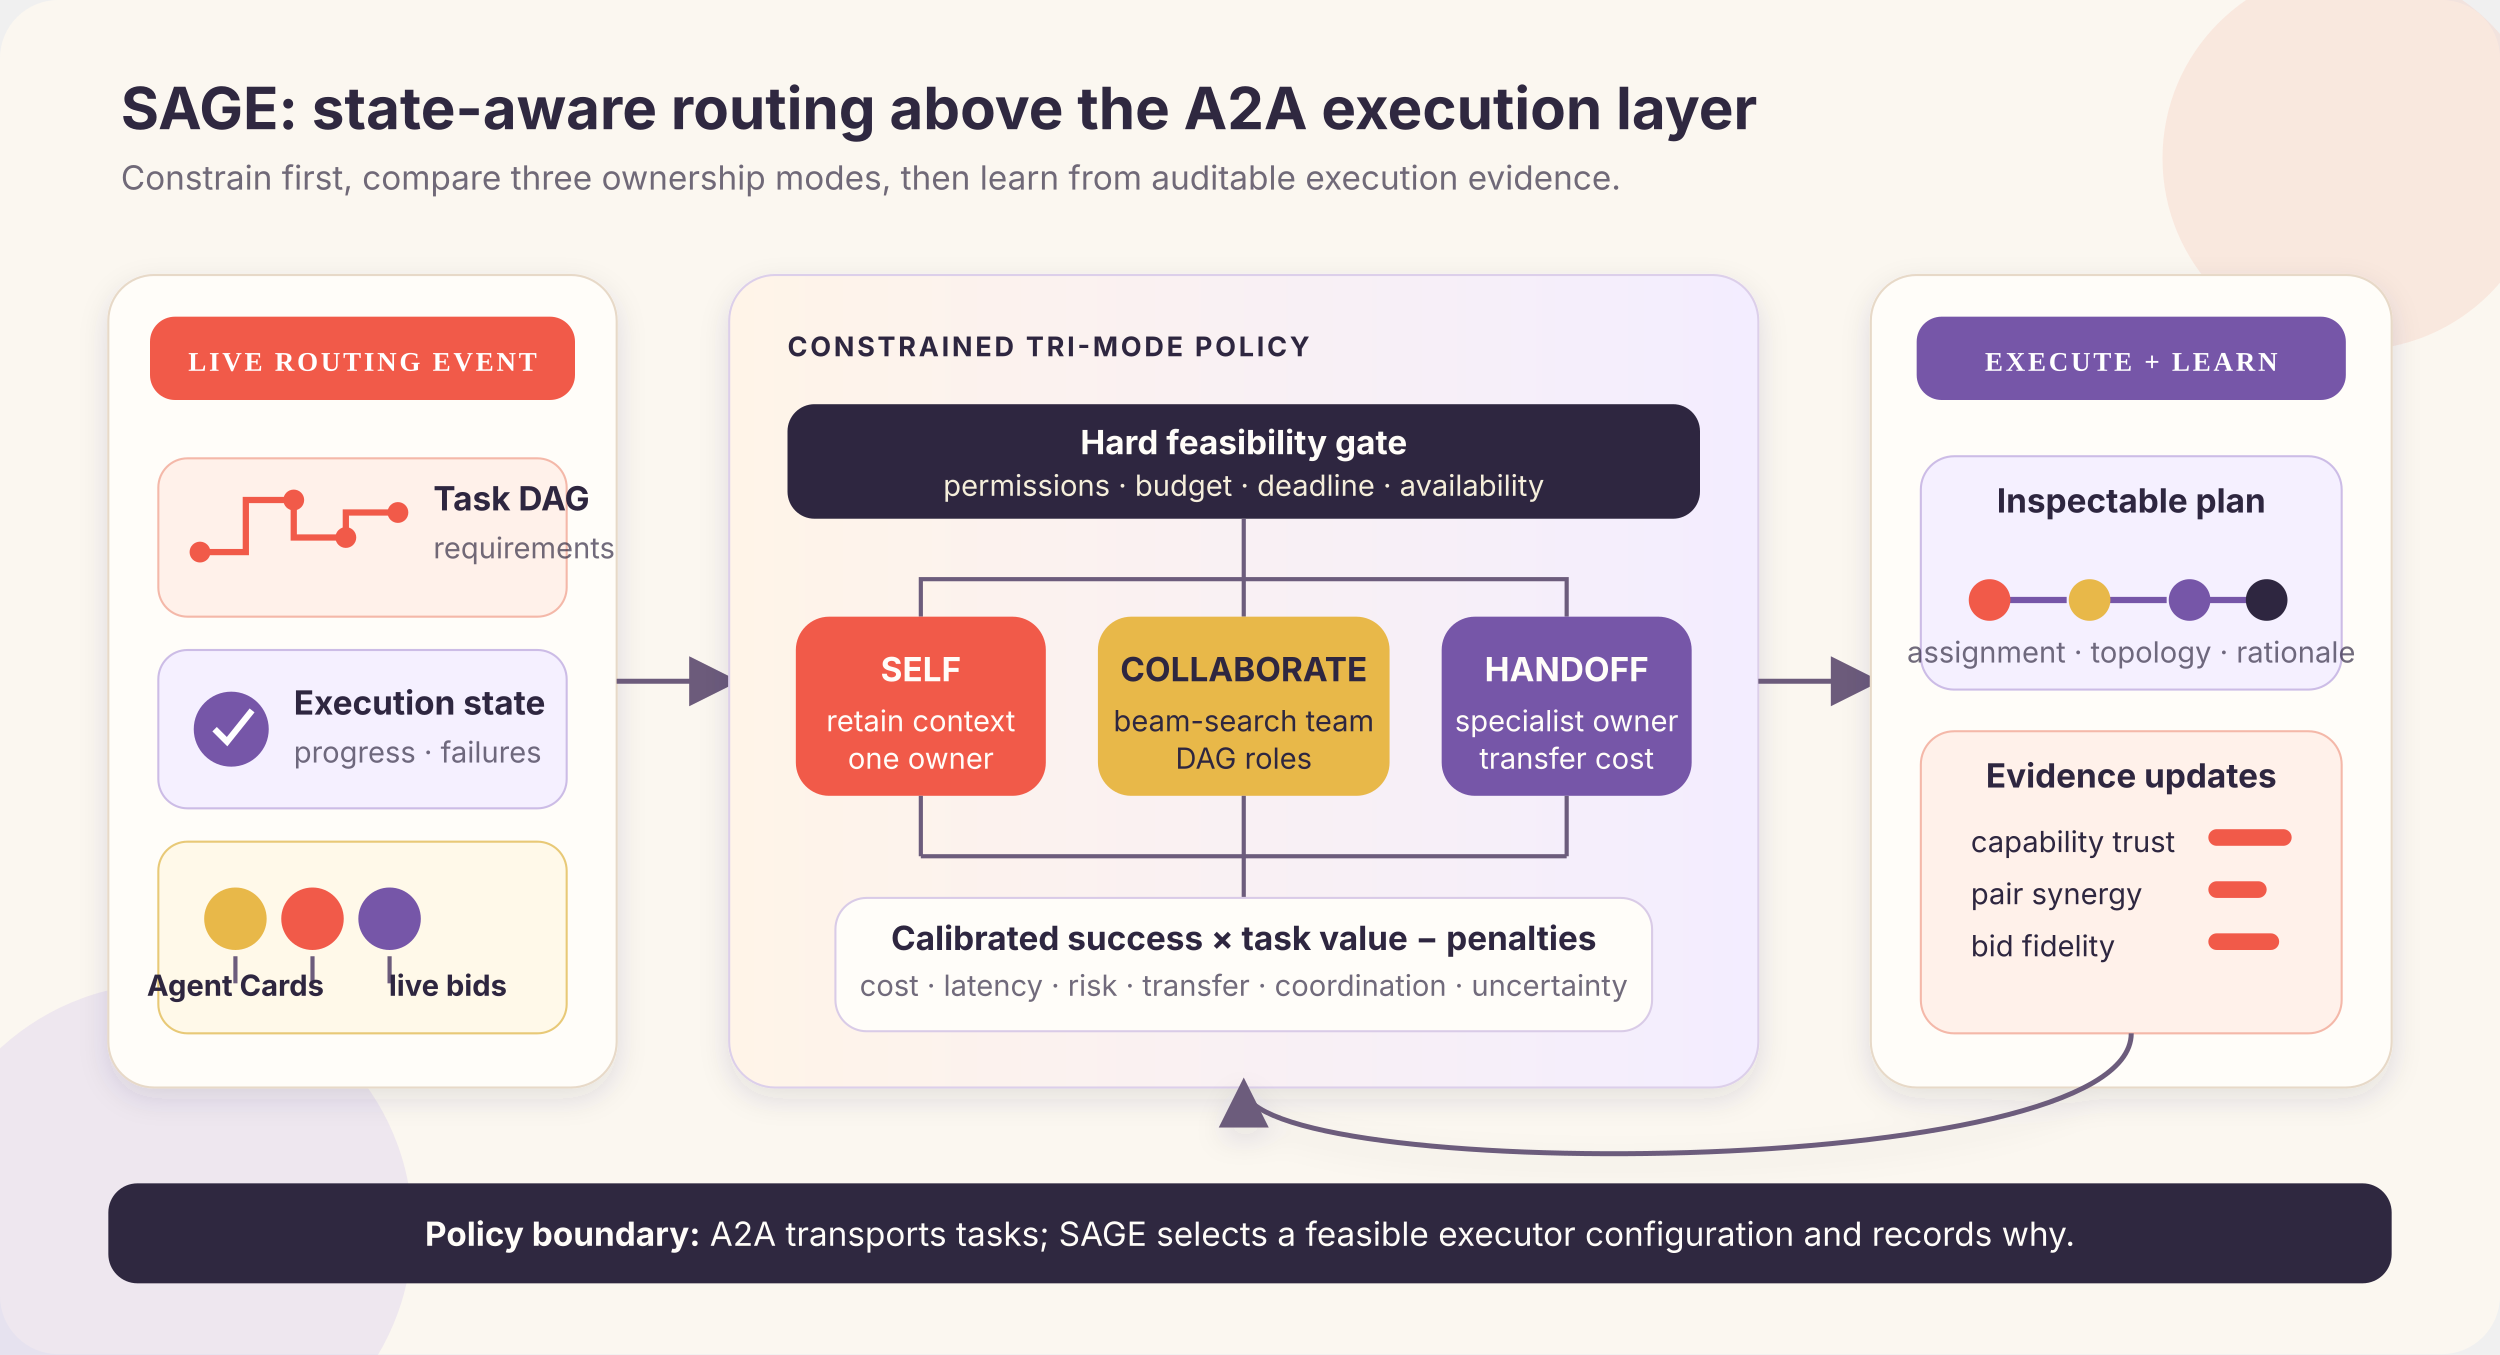
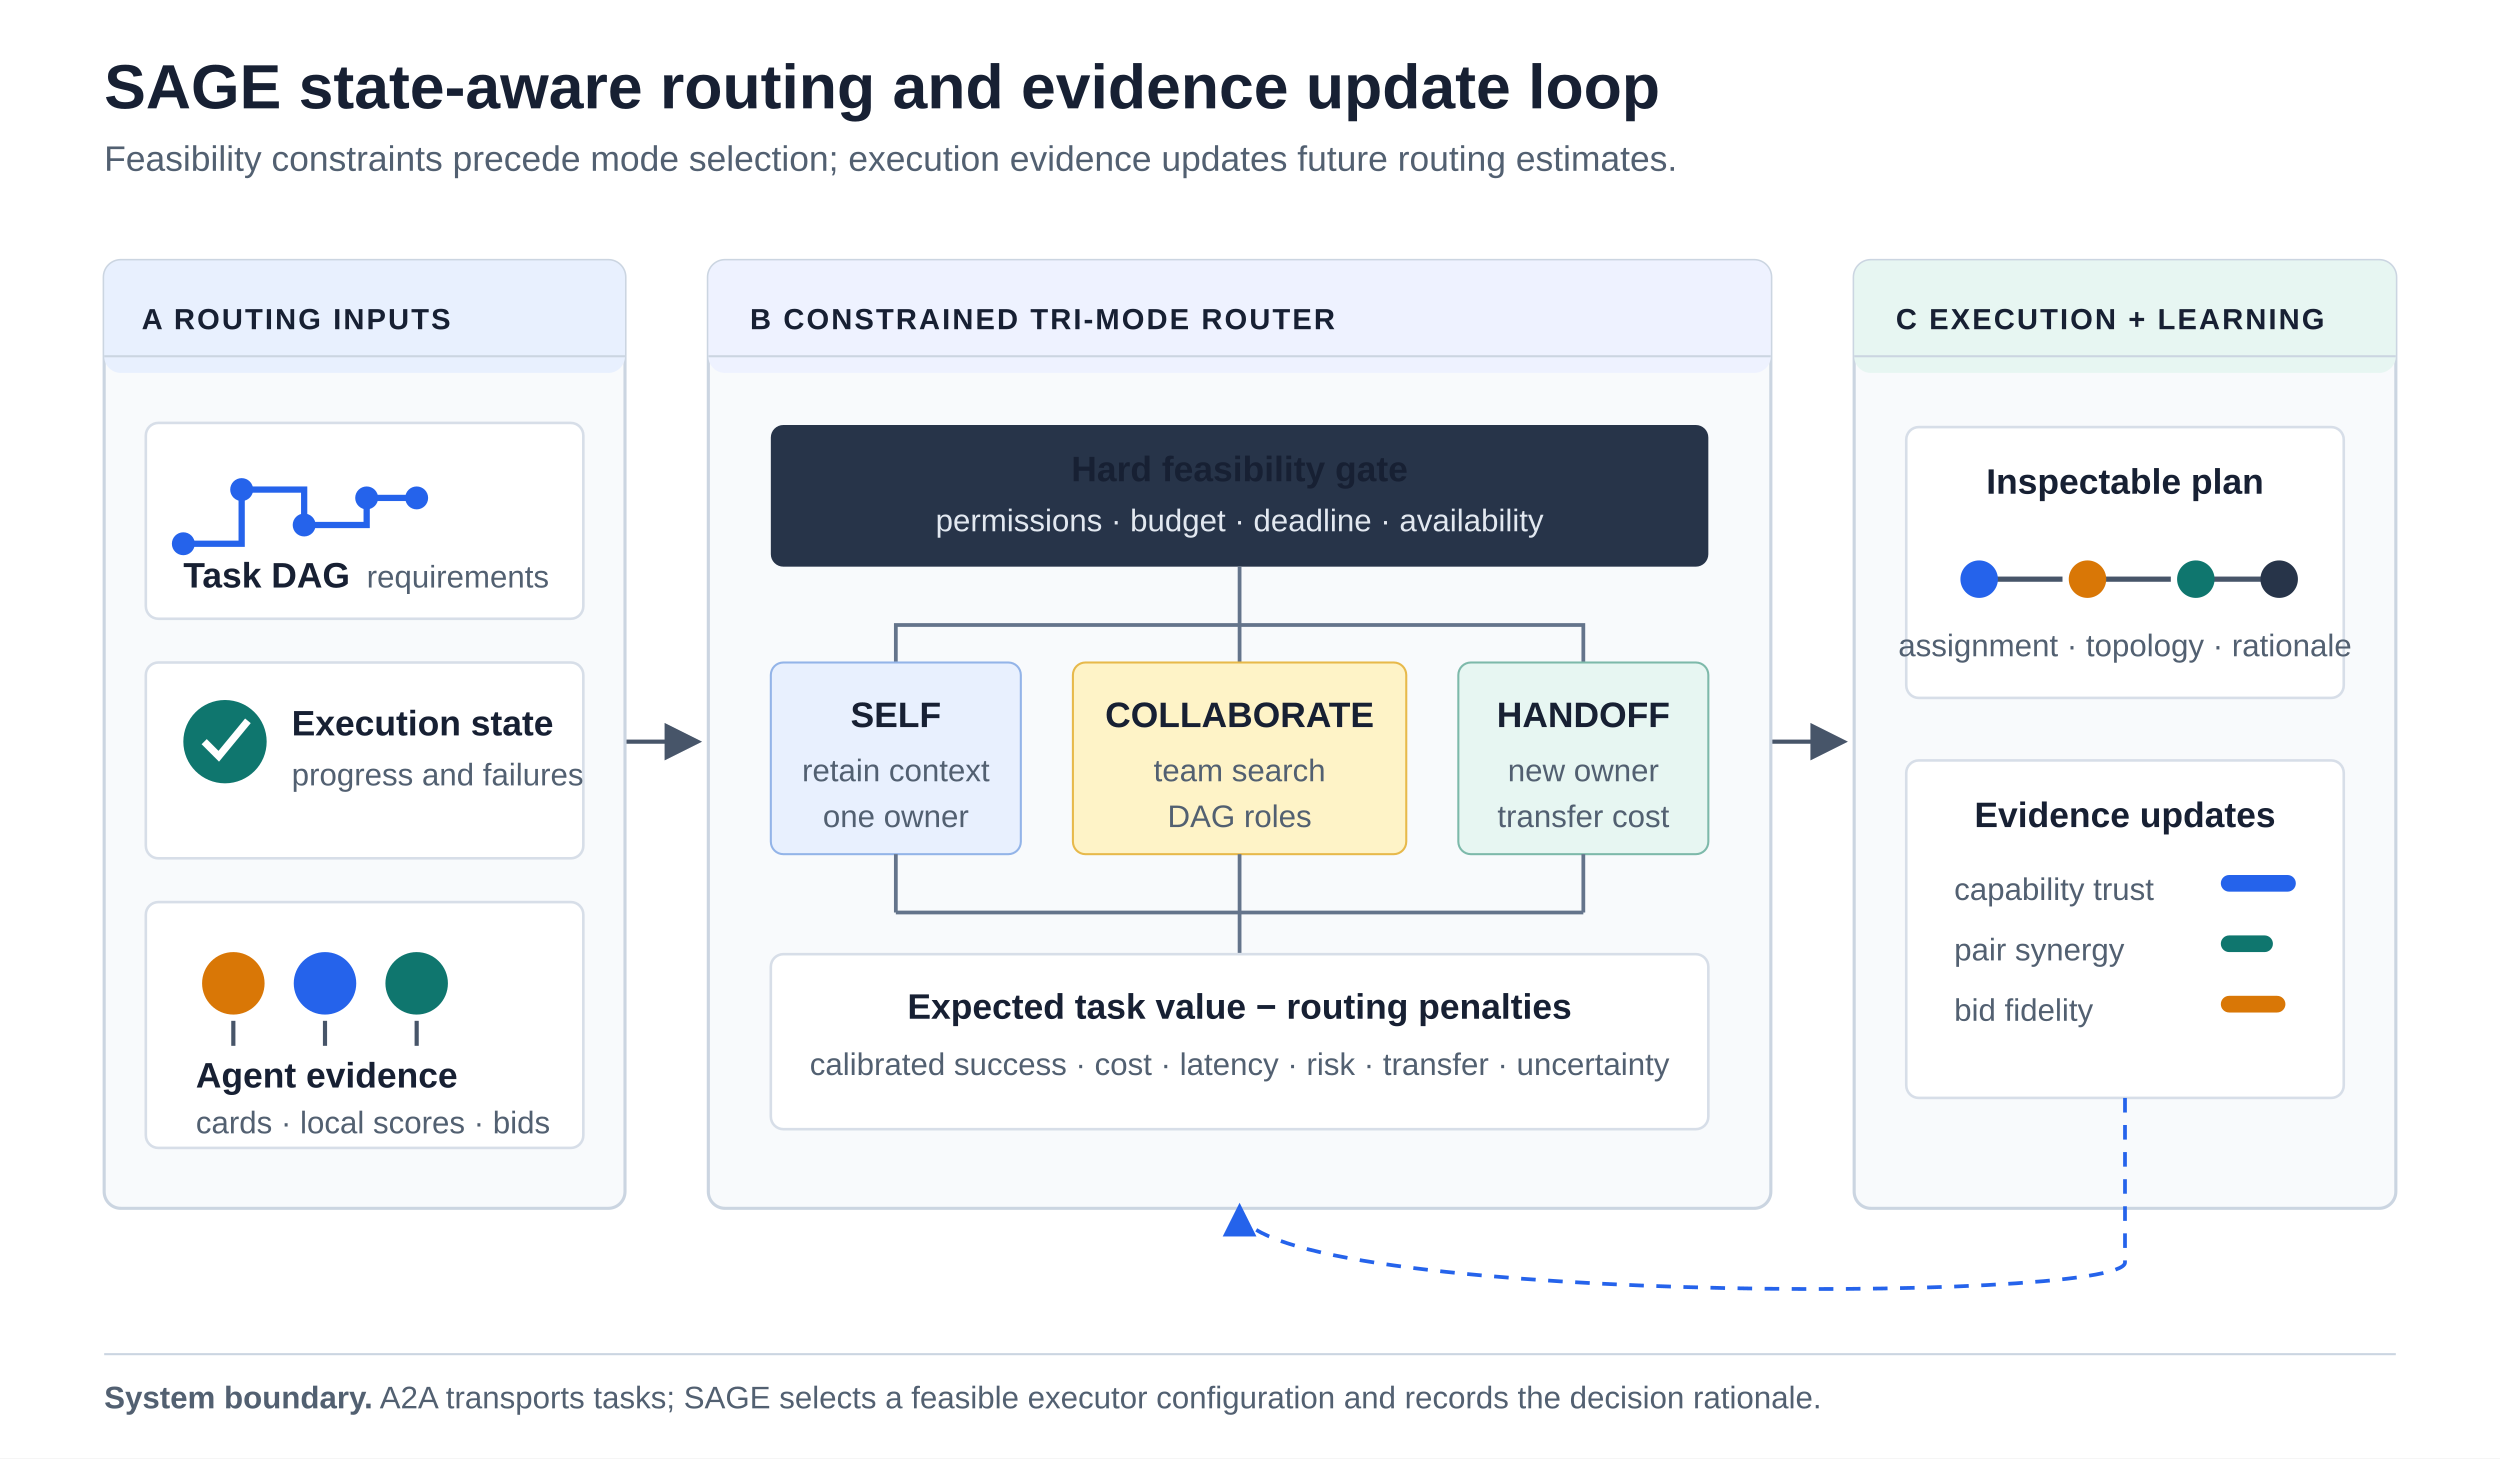
- <svg xmlns="http://www.w3.org/2000/svg" width="1200" height="650" viewBox="0 0 1200 650" role="img" aria-labelledby="title desc">
+ <svg xmlns="http://www.w3.org/2000/svg" width="1200" height="700" viewBox="0 0 1200 700" role="img" aria-labelledby="title desc">
  <defs>
-     <filter id="shadow" x="-20%" y="-20%" width="140%" height="140%">
-       <feDropShadow dx="0" dy="5" stdDeviation="7" flood-color="#3B2D56" flood-opacity="0.12" />
-     </filter>
-     <marker id="arrow" markerWidth="10" markerHeight="10" refX="8" refY="5" orient="auto">
-       <path d="M0 0L10 5L0 10Z" fill="#6C5B7B" />
+     <marker id="arrow" markerWidth="9" markerHeight="9" refX="7.5" refY="4.5" orient="auto">
+       <path d="M0 0L9 4.5L0 9Z" fill="#475569" />
    </marker>
-     <linearGradient id="route" x1="0" x2="1">
-       <stop offset="0" stop-color="#FFF4E8" />
-       <stop offset="1" stop-color="#F3EDFF" />
-     </linearGradient>
+     <marker id="arrow-blue" markerWidth="9" markerHeight="9" refX="7.5" refY="4.5" orient="auto">
+       <path d="M0 0L9 4.5L0 9Z" fill="#2563EB" />
+     </marker>
    <style>
-       .t{font-family:Inter,Arial,sans-serif;fill:#2F2840}.white{fill:#FFFDF9}.pale{fill:#F5EEDB}.h{font-weight:700}.small{font-size:14px}.body{font-size:16px}.label{font-size:13px;font-weight:700;letter-spacing:1.3px}.edge{fill:none;stroke:#6C5B7B;stroke-width:2.4;marker-end:url(#arrow)}
+       .t{font-family:Arial,Helvetica,sans-serif;fill:#172033}.title{font-size:30px;font-weight:700}.subtitle{font-size:17px;fill:#526071}.panel-title{font-size:14px;font-weight:700;letter-spacing:1px}.body{font-size:17px}.small{font-size:15px;fill:#526071}.mode{font-size:17px;font-weight:700}.frame{fill:#FFFFFF;stroke:#CBD5E1;stroke-width:1.5}.card{fill:#FFFFFF;stroke:#D7DEE8;stroke-width:1.25}.edge{fill:none;stroke:#475569;stroke-width:2;marker-end:url(#arrow)}.feedback{fill:none;stroke:#2563EB;stroke-width:1.8;stroke-dasharray:7 6;marker-end:url(#arrow-blue)}
    </style>
  </defs>
-   <rect width="1200" height="650" rx="28" fill="#FBF7F0" />
-   <circle cx="1130" cy="76" r="92" fill="#F6C6B7" opacity=".32" />
-   <circle cx="80" cy="590" r="118" fill="#C9B8EA" opacity=".26" />
-   <text x="58" y="62" class="t h" font-size="28">SAGE: state-aware routing above the A2A execution layer</text>
-   <text x="58" y="91" class="t body" opacity=".68">Constrain first, compare three ownership modes, then learn from auditable execution evidence.</text>
-   <g filter="url(#shadow)">
-     <rect x="52" y="132" width="244" height="390" rx="22" fill="#FFFDF9" stroke="#E7D9C8" />
-     <rect x="72" y="152" width="204" height="40" rx="12" fill="#F15A4A" />
-     <text x="174" y="178" text-anchor="middle" fill="white" class="label">LIVE ROUTING EVENT</text>
-     <rect x="76" y="220" width="196" height="76" rx="14" fill="#FFF1EA" stroke="#F4B8A9" />
-     <path d="M96 265h22v-25h23v18h25v-12h25" fill="none" stroke="#F15A4A" stroke-width="3" />
-     <circle cx="96" cy="265" r="5" fill="#F15A4A" />
-     <circle cx="141" cy="240" r="5" fill="#F15A4A" />
-     <circle cx="166" cy="258" r="5" fill="#F15A4A" />
-     <circle cx="191" cy="246" r="5" fill="#F15A4A" />
-     <text x="208" y="245" class="t h body">Task DAG</text>
-     <text x="208" y="268" class="t small" opacity=".68">requirements</text>
-     <rect x="76" y="312" width="196" height="76" rx="14" fill="#F5F0FF" stroke="#CCBCE6" />
-     <circle cx="111" cy="350" r="18" fill="#7656A8" />
-     <path d="M103 350l6 6 12-15" fill="none" stroke="white" stroke-width="3" />
-     <text x="141" y="343" class="t h body">Execution state</text>
-     <text x="141" y="366" class="t small" opacity=".68">progress · failures</text>
-     <rect x="76" y="404" width="196" height="92" rx="14" fill="#FFF9E9" stroke="#E8C977" />
-     <g transform="translate(95 423)">
-       <circle cx="18" cy="18" r="15" fill="#E8B84A" />
-       <circle cx="55" cy="18" r="15" fill="#F15A4A" />
-       <circle cx="92" cy="18" r="15" fill="#7656A8" />
-       <path d="M18 36v13M55 36v13M92 36v13" stroke="#6C5B7B" stroke-width="2" />
+   <rect width="1200" height="700" fill="#FFFFFF" />
+   <text x="50" y="52" class="t title">SAGE state-aware routing and evidence update loop</text>
+   <text x="50" y="82" class="t subtitle">Feasibility constraints precede mode selection; execution evidence updates future routing estimates.</text>
+   <path d="M300 356H334" class="edge" />
+   <path d="M850 356H884" class="edge" />
+   <g>
+     <rect x="50" y="125" width="250" height="455" rx="8" fill="#F8FAFC" stroke="#CBD5E1" stroke-width="1.5" />
+     <rect x="50" y="125" width="250" height="54" rx="8" fill="#E8F0FE" />
+     <path d="M50 171H300" stroke="#CBD5E1" />
+     <text x="68" y="158" class="t panel-title" fill="#1D4ED8">A  ROUTING INPUTS</text>
+     <rect x="70" y="203" width="210" height="94" rx="6" class="card" />
+     <g transform="translate(88 227)" fill="none" stroke="#2563EB" stroke-width="3">
+       <path d="M0 34H28V8H58V25H88V12H112" />
+       <circle cx="0" cy="34" r="4" fill="#2563EB" />
+       <circle cx="28" cy="8" r="4" fill="#2563EB" />
+       <circle cx="58" cy="25" r="4" fill="#2563EB" />
+       <circle cx="88" cy="12" r="4" fill="#2563EB" />
+       <circle cx="112" cy="12" r="4" fill="#2563EB" />
    </g>
-     <text x="113" y="478" text-anchor="middle" class="t h small">Agent Cards</text>
-     <text x="215" y="478" text-anchor="middle" class="t h small">live bids</text>
+     <text x="88" y="282" class="t body" font-weight="700">Task DAG</text>
+     <text x="176" y="282" class="t small">requirements</text>
+     <rect x="70" y="318" width="210" height="94" rx="6" class="card" />
+     <circle cx="108" cy="356" r="20" fill="#0F766E" />
+     <path d="M98 356l7 7 14-17" fill="none" stroke="#FFFFFF" stroke-width="3.5" />
+     <text x="140" y="353" class="t body" font-weight="700">Execution state</text>
+     <text x="140" y="377" class="t small">progress and failures</text>
+     <rect x="70" y="433" width="210" height="118" rx="6" class="card" />
+     <g transform="translate(94 454)">
+       <circle cx="18" cy="18" r="15" fill="#D97706" />
+       <circle cx="62" cy="18" r="15" fill="#2563EB" />
+       <circle cx="106" cy="18" r="15" fill="#0F766E" />
+       <path d="M18 36V48M62 36V48M106 36V48" stroke="#475569" stroke-width="2" />
+     </g>
+     <text x="94" y="522" class="t body" font-weight="700">Agent evidence</text>
+     <text x="94" y="544" class="t small">cards · local scores · bids</text>
  </g>
-   <path d="M296 327H350" class="edge" />
-   <g filter="url(#shadow)">
-     <rect x="350" y="132" width="494" height="390" rx="22" fill="url(#route)" stroke="#DCCFEA" />
-     <text x="378" y="171" class="t label" fill="#7656A8">CONSTRAINED TRI-MODE POLICY</text>
-     <rect x="378" y="194" width="438" height="55" rx="13" fill="#2F2840" />
-     <text x="597" y="218" text-anchor="middle" class="t white h body">Hard feasibility gate</text>
-     <text x="597" y="238" text-anchor="middle" class="t pale small">permissions · budget · deadline · availability</text>
-     <path d="M597 249V278M597 278H442V296M597 278V296M597 278H752V296" fill="none" stroke="#6C5B7B" stroke-width="2" />
-     <g>
-       <rect x="382" y="296" width="120" height="86" rx="16" fill="#F15A4A" />
-       <text x="442" y="327" text-anchor="middle" class="t white h body">SELF</text>
-       <text x="442" y="351" text-anchor="middle" class="t white small">retain context</text>
-       <text x="442" y="369" text-anchor="middle" class="t white small">one owner</text>
-       <rect x="527" y="296" width="140" height="86" rx="16" fill="#E8B84A" />
-       <text x="597" y="327" text-anchor="middle" fill="#2F2840" class="t h body">COLLABORATE</text>
-       <text x="597" y="351" text-anchor="middle" fill="#493E37" class="t small">beam-search team</text>
-       <text x="597" y="369" text-anchor="middle" fill="#493E37" class="t small">DAG roles</text>
-       <rect x="692" y="296" width="120" height="86" rx="16" fill="#7656A8" />
-       <text x="752" y="327" text-anchor="middle" class="t white h body">HANDOFF</text>
-       <text x="752" y="351" text-anchor="middle" class="t white small">specialist owner</text>
-       <text x="752" y="369" text-anchor="middle" class="t white small">transfer cost</text>
-     </g>
-     <path d="M442 382v29M597 382v29M752 382v29M442 411h310M597 411v20" fill="none" stroke="#6C5B7B" stroke-width="2" />
-     <rect x="401" y="431" width="392" height="64" rx="15" fill="#FFFDF9" stroke="#D9CBE7" />
-     <text x="597" y="456" text-anchor="middle" class="t h body">Calibrated success × task value − penalties</text>
-     <text x="597" y="478" text-anchor="middle" class="t small" opacity=".68">cost · latency · risk · transfer · coordination · uncertainty</text>
+   <g>
+     <rect x="340" y="125" width="510" height="455" rx="8" fill="#F8FAFC" stroke="#CBD5E1" stroke-width="1.5" />
+     <rect x="340" y="125" width="510" height="54" rx="8" fill="#EEF2FF" />
+     <path d="M340 171H850" stroke="#CBD5E1" />
+     <text x="360" y="158" class="t panel-title" fill="#4338CA">B  CONSTRAINED TRI-MODE ROUTER</text>
+     <rect x="370" y="204" width="450" height="68" rx="6" fill="#273449" />
+     <text x="595" y="231" text-anchor="middle" fill="#FFFFFF" class="t body" font-weight="700">Hard feasibility gate</text>
+     <text x="595" y="255" text-anchor="middle" fill="#E2E8F0" font-family="Arial,Helvetica,sans-serif" font-size="15">permissions · budget · deadline · availability</text>
+     <path d="M595 272V300M595 300H430V318M595 300V318M595 300H760V318" fill="none" stroke="#64748B" stroke-width="1.8" />
+     <rect x="370" y="318" width="120" height="92" rx="6" fill="#E8F0FE" stroke="#93B4E8" />
+     <text x="430" y="349" text-anchor="middle" class="t mode" fill="#1D4ED8">SELF</text>
+     <text x="430" y="375" text-anchor="middle" class="t small">retain context</text>
+     <text x="430" y="397" text-anchor="middle" class="t small">one owner</text>
+     <rect x="515" y="318" width="160" height="92" rx="6" fill="#FEF3C7" stroke="#E7B94B" />
+     <text x="595" y="349" text-anchor="middle" class="t mode" fill="#92400E">COLLABORATE</text>
+     <text x="595" y="375" text-anchor="middle" class="t small">team search</text>
+     <text x="595" y="397" text-anchor="middle" class="t small">DAG roles</text>
+     <rect x="700" y="318" width="120" height="92" rx="6" fill="#E7F6F2" stroke="#7DB9AA" />
+     <text x="760" y="349" text-anchor="middle" class="t mode" fill="#0F766E">HANDOFF</text>
+     <text x="760" y="375" text-anchor="middle" class="t small">new owner</text>
+     <text x="760" y="397" text-anchor="middle" class="t small">transfer cost</text>
+     <path d="M430 410V438M595 410V438M760 410V438M430 438H760M595 438V458" fill="none" stroke="#64748B" stroke-width="1.8" />
+     <rect x="370" y="458" width="450" height="84" rx="6" class="card" />
+     <text x="595" y="489" text-anchor="middle" class="t body" font-weight="700">Expected task value − routing penalties</text>
+     <text x="595" y="516" text-anchor="middle" class="t small">calibrated success · cost · latency · risk · transfer · uncertainty</text>
  </g>
-   <path d="M844 327H898" class="edge" />
-   <g filter="url(#shadow)">
-     <rect x="898" y="132" width="250" height="390" rx="22" fill="#FFFDF9" stroke="#E7D9C8" />
-     <rect x="920" y="152" width="206" height="40" rx="12" fill="#7656A8" />
-     <text x="1023" y="178" text-anchor="middle" fill="white" class="label">EXECUTE + LEARN</text>
-     <rect x="922" y="219" width="202" height="112" rx="16" fill="#F5F0FF" stroke="#CCBCE6" />
-     <text x="1023" y="246" text-anchor="middle" class="t h body">Inspectable plan</text>
-     <path d="M955 288h37M1003 288h37M1051 288h37" stroke="#7656A8" stroke-width="3" />
-     <circle cx="955" cy="288" r="10" fill="#F15A4A" />
-     <circle cx="1003" cy="288" r="10" fill="#E8B84A" />
-     <circle cx="1051" cy="288" r="10" fill="#7656A8" />
-     <circle cx="1088" cy="288" r="10" fill="#2F2840" />
-     <text x="1023" y="318" text-anchor="middle" class="t small" opacity=".68">assignment · topology · rationale</text>
-     <rect x="922" y="351" width="202" height="145" rx="16" fill="#FFF1EA" stroke="#F4B8A9" />
-     <text x="1023" y="378" text-anchor="middle" class="t h body">Evidence updates</text>
-     <g class="t small">
-       <text x="946" y="409">capability trust</text>
-       <text x="946" y="434">pair synergy</text>
-       <text x="946" y="459">bid fidelity</text>
-     </g>
-     <g fill="#F15A4A">
-       <rect x="1060" y="398" width="40" height="8" rx="4" />
-       <rect x="1060" y="423" width="28" height="8" rx="4" />
-       <rect x="1060" y="448" width="34" height="8" rx="4" />
-     </g>
-     <path d="M1023 496C1023 568 597 568 597 522" class="edge" />
+   <g>
+     <rect x="890" y="125" width="260" height="455" rx="8" fill="#F8FAFC" stroke="#CBD5E1" stroke-width="1.5" />
+     <rect x="890" y="125" width="260" height="54" rx="8" fill="#E7F6F2" />
+     <path d="M890 171H1150" stroke="#CBD5E1" />
+     <text x="910" y="158" class="t panel-title" fill="#0F766E">C  EXECUTION + LEARNING</text>
+     <rect x="915" y="205" width="210" height="130" rx="6" class="card" />
+     <text x="1020" y="237" text-anchor="middle" class="t body" font-weight="700">Inspectable plan</text>
+     <path d="M950 278H990M1002 278H1042M1054 278H1094" stroke="#475569" stroke-width="2.5" />
+     <circle cx="950" cy="278" r="9" fill="#2563EB" />
+     <circle cx="1002" cy="278" r="9" fill="#D97706" />
+     <circle cx="1054" cy="278" r="9" fill="#0F766E" />
+     <circle cx="1094" cy="278" r="9" fill="#273449" />
+     <text x="1020" y="315" text-anchor="middle" class="t small">assignment · topology · rationale</text>
+     <rect x="915" y="365" width="210" height="162" rx="6" class="card" />
+     <text x="1020" y="397" text-anchor="middle" class="t body" font-weight="700">Evidence updates</text>
+     <text x="938" y="432" class="t small">capability trust</text>
+     <text x="938" y="461" class="t small">pair synergy</text>
+     <text x="938" y="490" class="t small">bid fidelity</text>
+     <rect x="1066" y="420" width="36" height="8" rx="4" fill="#2563EB" />
+     <rect x="1066" y="449" width="25" height="8" rx="4" fill="#0F766E" />
+     <rect x="1066" y="478" width="31" height="8" rx="4" fill="#D97706" />
  </g>
-   <g transform="translate(52 568)">
-     <rect width="1096" height="48" rx="14" fill="#2F2840" />
-     <text x="548" y="30" text-anchor="middle" class="t white body">
-       <tspan font-weight="700">Policy boundary:</tspan> A2A transports tasks; SAGE selects a feasible executor configuration and records why.</text>
-   </g>
+   <path d="M1020 527V606C1020 626 595 626 595 580" class="feedback" />
+   <line x1="50" y1="650" x2="1150" y2="650" stroke="#CBD5E1" />
+   <text x="50" y="676" class="t small">
+     <tspan font-weight="700">System boundary.</tspan> A2A transports tasks; SAGE selects a feasible executor configuration and records the decision rationale.</text>
</svg>
